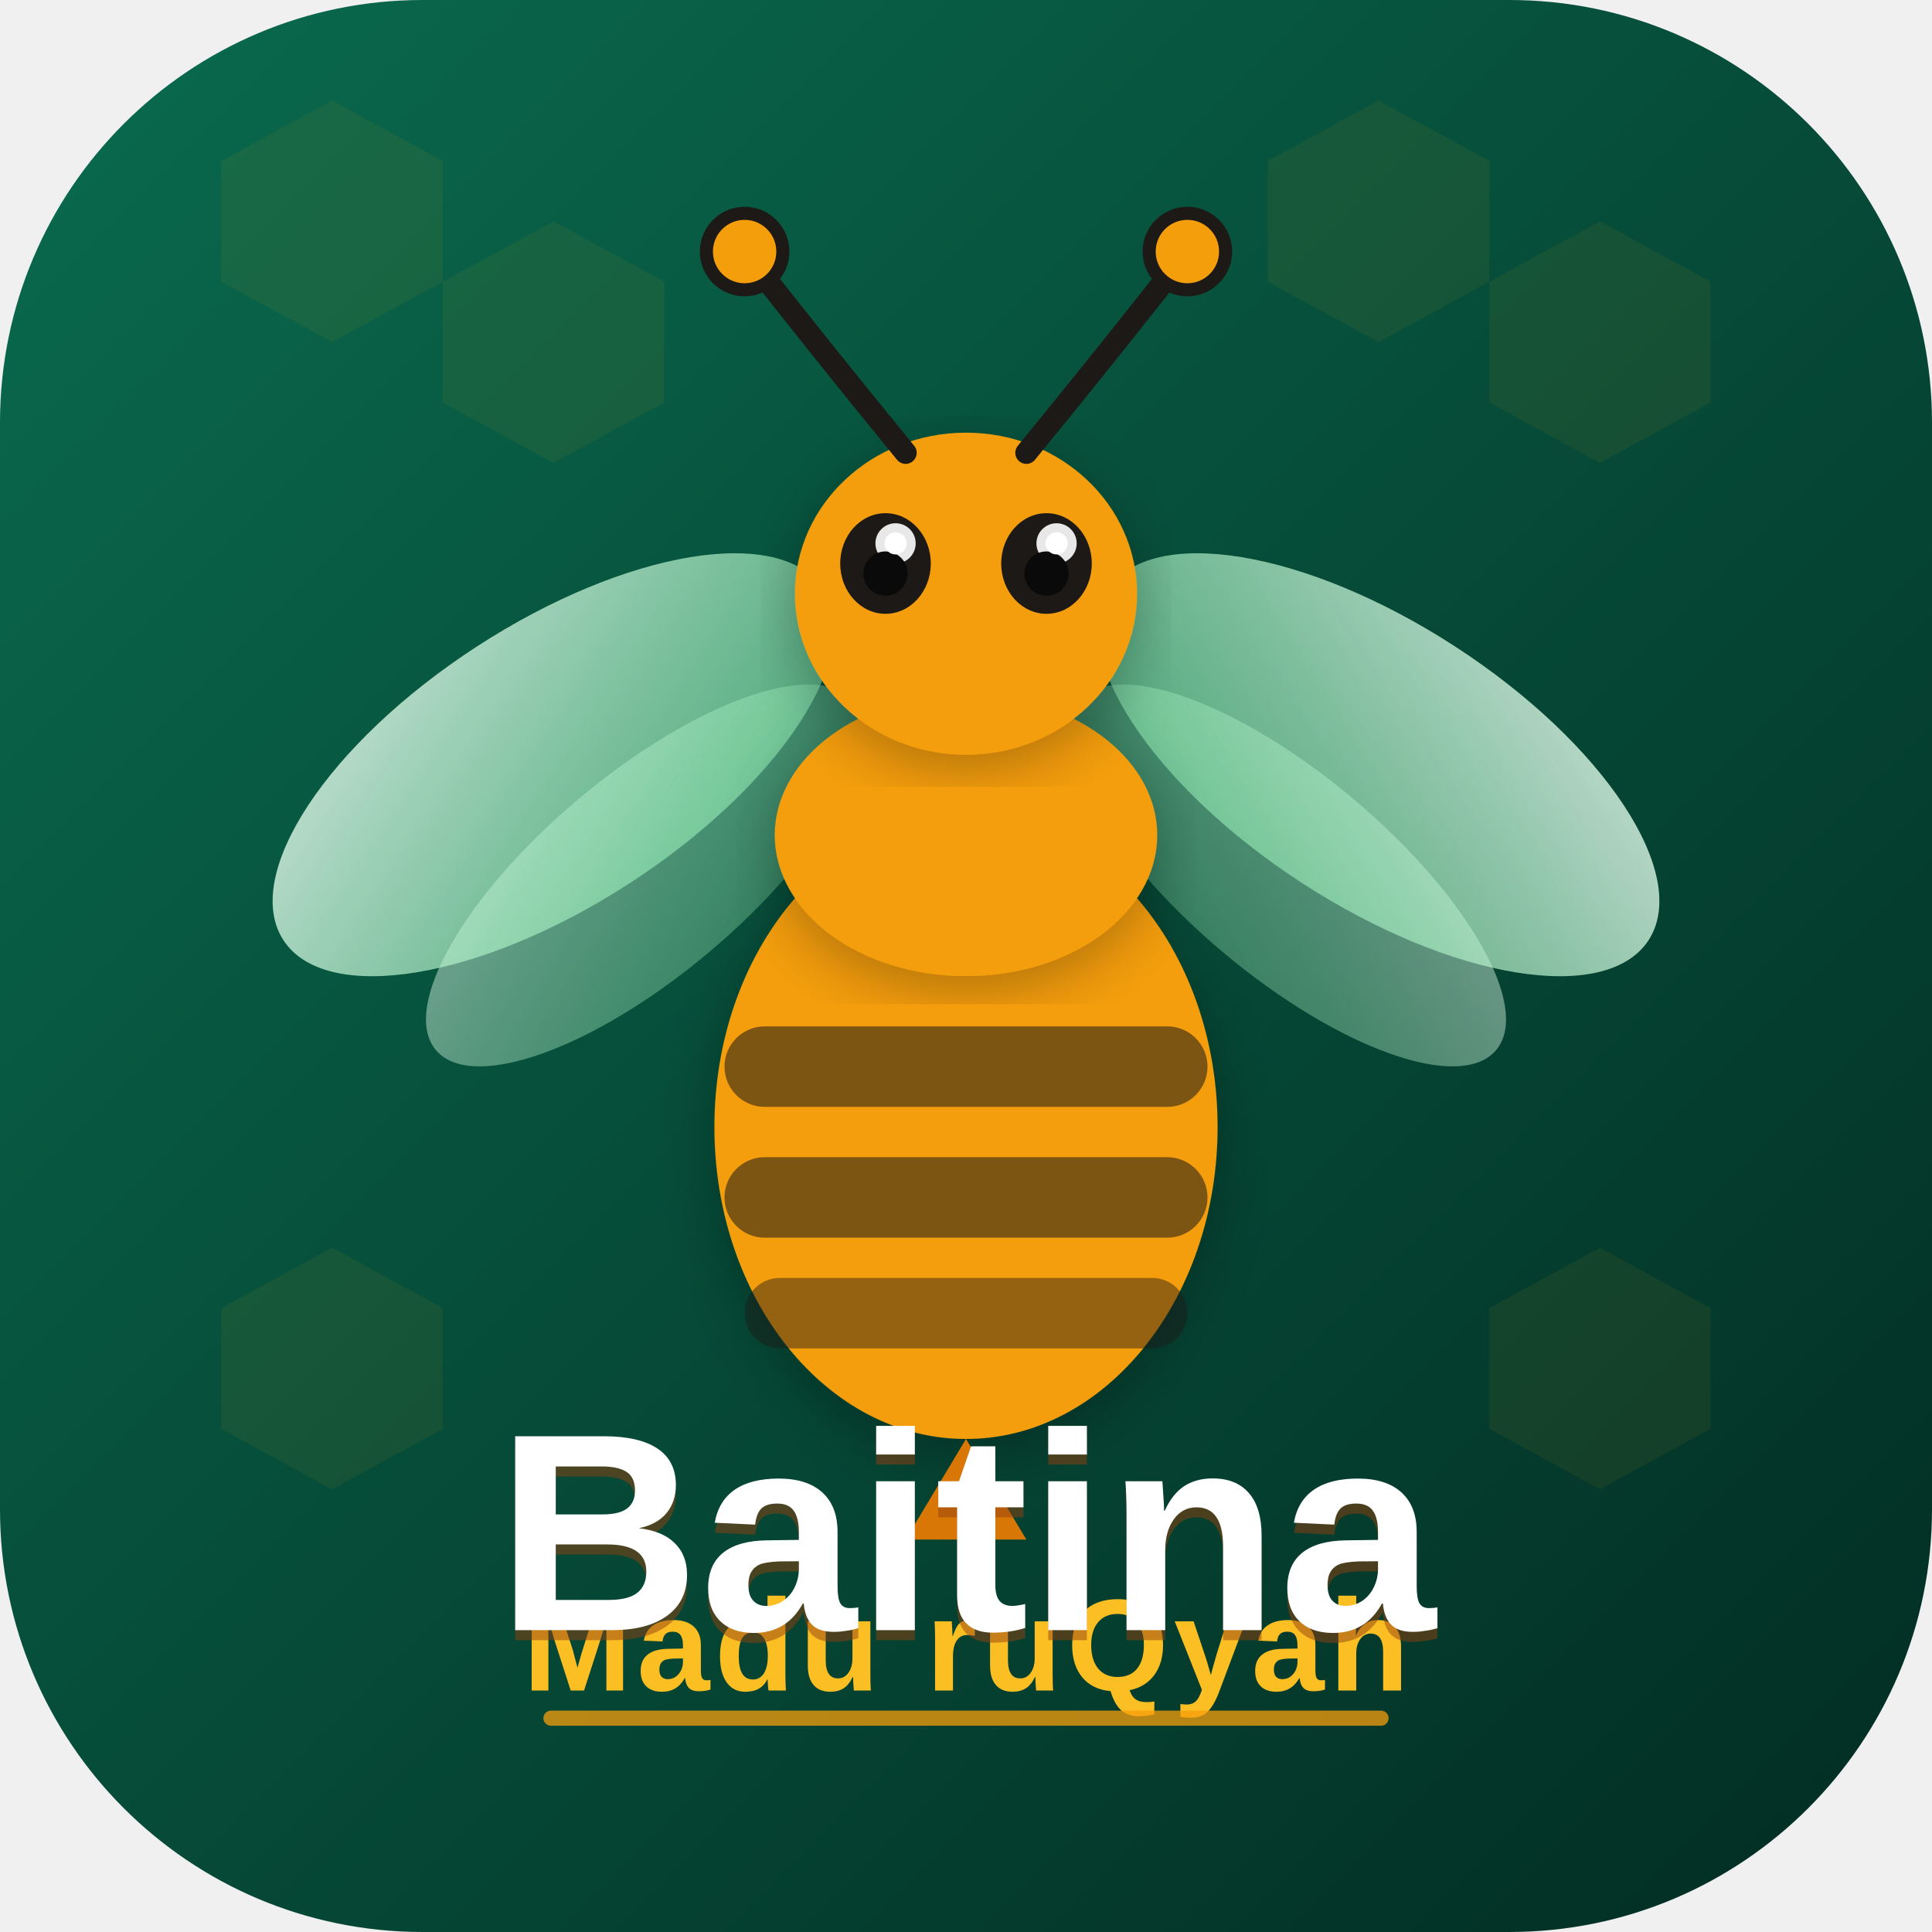
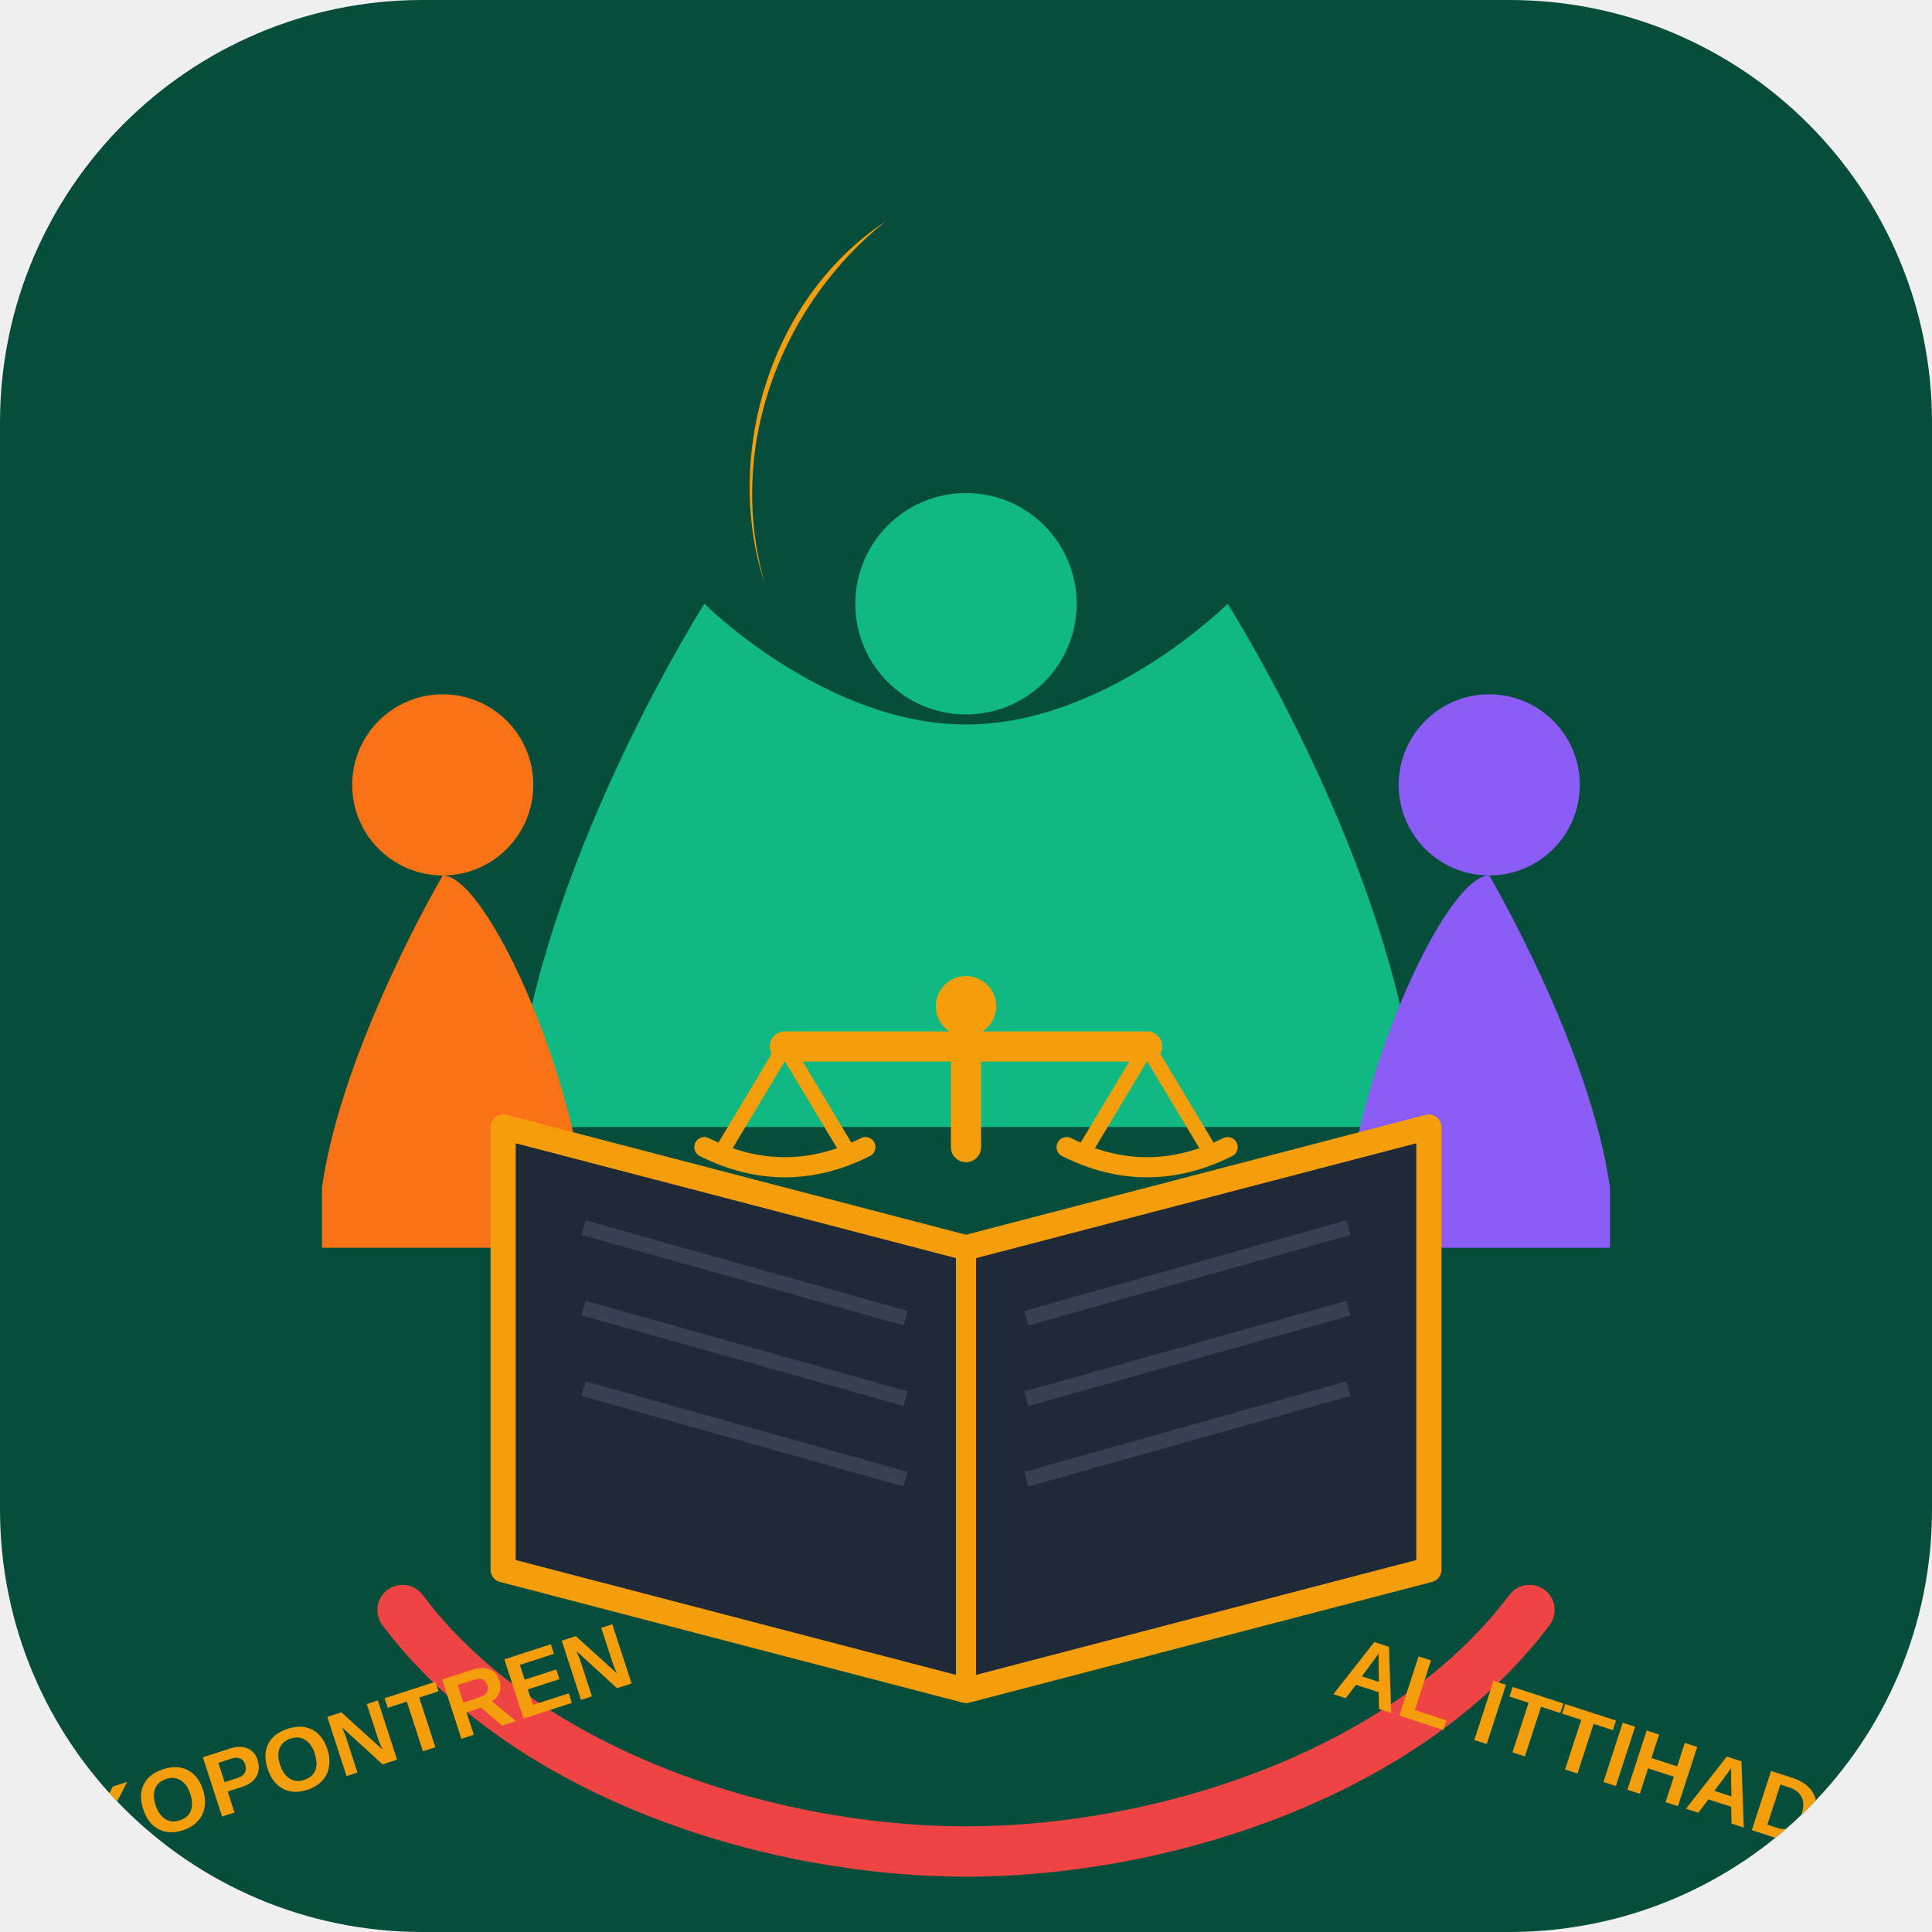
- <svg xmlns="http://www.w3.org/2000/svg" viewBox="0 0 192 192" width="192" height="192">
+ <svg xmlns="http://www.w3.org/2000/svg" viewBox="0 0 192 192">
  <defs>
-     <linearGradient id="bg" x1="0" y1="0" x2="192" y2="192" gradientUnits="userSpaceOnUse">
-       <stop offset="0%" stop-color="#0A6B4E" />
-       <stop offset="100%" stop-color="#022C22" />
-     </linearGradient>
-     <linearGradient id="wL" x1="0" y1="0" x2="1" y2="1">
-       <stop offset="0%" stop-color="#F0FDF4" stop-opacity="0.95" />
-       <stop offset="100%" stop-color="#86EFAC" stop-opacity="0.6" />
-     </linearGradient>
-     <linearGradient id="wR" x1="1" y1="0" x2="0" y2="1">
-       <stop offset="0%" stop-color="#F0FDF4" stop-opacity="0.95" />
-       <stop offset="100%" stop-color="#86EFAC" stop-opacity="0.6" />
-     </linearGradient>
-     <filter id="sh">
-       <feDropShadow dx="0" dy="1.5" stdDeviation="3" flood-color="#000" flood-opacity="0.28" />
-     </filter>
-     <filter id="gl">
-       <feGaussianBlur stdDeviation="3" result="b" />
-       <feMerge>
-         <feMergeNode in="b" />
-         <feMergeNode in="SourceGraphic" />
-       </feMerge>
-     </filter>
+     <clipPath id="appRound">
+       <rect width="192" height="192" rx="42" />
+     </clipPath>
  </defs>
-   <rect width="192" height="192" rx="42" fill="url(#bg)" />
-   <g fill="#F59E0B" opacity="0.07">
-     <polygon points="22,16 33,10 44,16 44,28 33,34 22,28" />
-     <polygon points="44,28 55,22 66,28 66,40 55,46 44,40" />
-     <polygon points="126,16 137,10 148,16 148,28 137,34 126,28" />
-     <polygon points="148,28 159,22 170,28 170,40 159,46 148,40" />
-     <polygon points="22,130 33,124 44,130 44,142 33,148 22,142" />
-     <polygon points="148,130 159,124 170,130 170,142 159,148 148,142" />
+   <g clip-path="url(#appRound)">
+     <rect width="192" height="192" fill="#064E3B" />
+     <path d="M88 22 C78 30, 72 44, 76 58 C72 46, 76 30, 88 22 Z" fill="#F59E0B" />
+     <path d="M92 20 C80 28, 74 44, 78 58 C74 44, 80 28, 92 20 Z" fill="#F59E0B" />
+     <circle cx="96" cy="60" r="11" fill="#10B981" />
+     <path d="M70 60 C70 60, 56 82, 52 104 L52 112 L140 112 L140 104 C136 82, 122 60, 122 60 C122 60, 110 72, 96 72 C82 72, 70 60, 70 60 Z" fill="#10B981" />
+     <circle cx="44" cy="78" r="9" fill="#F97316" />
+     <path d="M44 87 C44 87, 34 104, 32 118 L32 124 L58 124 L58 118 C56 104, 48 87, 44 87 Z" fill="#F97316" />
+     <circle cx="148" cy="78" r="9" fill="#8B5CF6" />
+     <path d="M148 87 C148 87, 158 104, 160 118 L160 124 L134 124 L134 118 C136 104, 144 87, 148 87 Z" fill="#8B5CF6" />
+     <path d="M50 112 L96 124 L142 112 L142 156 L96 168 L50 156 Z" fill="#1F2937" stroke="#F59E0B" stroke-width="2.5" stroke-linejoin="round" />
+     <line x1="96" y1="124" x2="96" y2="168" stroke="#F59E0B" stroke-width="2" />
+     <line x1="58" y1="122" x2="90" y2="131" stroke="#374151" stroke-width="1.5" />
+     <line x1="58" y1="130" x2="90" y2="139" stroke="#374151" stroke-width="1.5" />
+     <line x1="58" y1="138" x2="90" y2="147" stroke="#374151" stroke-width="1.5" />
+     <line x1="102" y1="131" x2="134" y2="122" stroke="#374151" stroke-width="1.5" />
+     <line x1="102" y1="139" x2="134" y2="130" stroke="#374151" stroke-width="1.5" />
+     <line x1="102" y1="147" x2="134" y2="138" stroke="#374151" stroke-width="1.5" />
+     <line x1="96" y1="100" x2="96" y2="114" stroke="#F59E0B" stroke-width="3" stroke-linecap="round" />
+     <line x1="78" y1="104" x2="114" y2="104" stroke="#F59E0B" stroke-width="3" stroke-linecap="round" />
+     <line x1="78" y1="104" x2="72" y2="114" stroke="#F59E0B" stroke-width="1.5" />
+     <line x1="78" y1="104" x2="84" y2="114" stroke="#F59E0B" stroke-width="1.5" />
+     <path d="M70 114 Q78 118 86 114" fill="none" stroke="#F59E0B" stroke-width="2" stroke-linecap="round" />
+     <line x1="114" y1="104" x2="108" y2="114" stroke="#F59E0B" stroke-width="1.5" />
+     <line x1="114" y1="104" x2="120" y2="114" stroke="#F59E0B" stroke-width="1.5" />
+     <path d="M106 114 Q114 118 122 114" fill="none" stroke="#F59E0B" stroke-width="2" stroke-linecap="round" />
+     <circle cx="96" cy="100" r="3" fill="#F59E0B" />
+     <path d="M40 160 C52 176, 76 184, 96 184 C116 184, 140 176, 152 160" fill="none" stroke="#EF4444" stroke-width="5" stroke-linecap="round" />
+     <text x="36" y="176" font-family="Arial,Helvetica,sans-serif" font-size="9" font-weight="bold" fill="#F59E0B" text-anchor="middle" transform="rotate(-18, 36, 176)">KOPONTREN</text>
+     <text x="156" y="176" font-family="Arial,Helvetica,sans-serif" font-size="9" font-weight="bold" fill="#F59E0B" text-anchor="middle" transform="rotate(18, 156, 176)">AL ITTIHAD</text>
  </g>
-   <ellipse cx="64" cy="87" rx="27" ry="10" fill="url(#wL)" opacity="0.5" transform="rotate(-40,64,87)" />
-   <ellipse cx="128" cy="87" rx="27" ry="10" fill="url(#wR)" opacity="0.5" transform="rotate(40,128,87)" />
-   <ellipse cx="55" cy="76" rx="32" ry="14" fill="url(#wL)" opacity="0.88" transform="rotate(-33,55,76)" />
-   <ellipse cx="137" cy="76" rx="32" ry="14" fill="url(#wR)" opacity="0.88" transform="rotate(33,137,76)" />
-   <ellipse cx="96" cy="112" rx="25" ry="31" fill="#F59E0B" filter="url(#sh)" />
-   <rect x="72" y="102" width="48" height="8" rx="4" fill="#1C1917" opacity="0.55" />
-   <rect x="72" y="115" width="48" height="8" rx="4" fill="#1C1917" opacity="0.55" />
-   <rect x="74" y="127" width="44" height="7" rx="3.5" fill="#1C1917" opacity="0.45" />
-   <polygon points="96,143 90,153 102,153" fill="#D97706" />
-   <ellipse cx="96" cy="83" rx="19" ry="14" fill="#F59E0B" filter="url(#sh)" />
-   <ellipse cx="96" cy="59" rx="17" ry="16" fill="#F59E0B" filter="url(#sh)" />
-   <ellipse cx="88" cy="56" rx="4.5" ry="5" fill="#1C1917" />
-   <circle cx="89" cy="54" r="2" fill="white" opacity="0.9" />
-   <circle cx="88" cy="57" r="2.2" fill="#0A0A0A" />
-   <circle cx="89" cy="54" r="1.1" fill="white" />
-   <ellipse cx="104" cy="56" rx="4.5" ry="5" fill="#1C1917" />
-   <circle cx="105" cy="54" r="2" fill="white" opacity="0.9" />
-   <circle cx="104" cy="57" r="2.2" fill="#0A0A0A" />
-   <circle cx="105" cy="54" r="1.1" fill="white" />
-   <path d="M90,45 Q81,34 74,25" stroke="#1C1917" stroke-width="2.2" fill="none" stroke-linecap="round" />
-   <circle cx="74" cy="25" r="3.8" fill="#F59E0B" stroke="#1C1917" stroke-width="1.3" />
-   <path d="M102,45 Q111,34 118,25" stroke="#1C1917" stroke-width="2.2" fill="none" stroke-linecap="round" />
-   <circle cx="118" cy="25" r="3.8" fill="#F59E0B" stroke="#1C1917" stroke-width="1.3" />
-   <text x="96" y="168" font-family="'Arial Rounded MT Bold',Arial,sans-serif" font-size="13" font-weight="700" fill="#FBBF24" text-anchor="middle" letter-spacing="0.5">Madu ruQyah</text>
-   <text x="96" y="163" font-family="'Arial Rounded MT Bold',Arial,sans-serif" font-size="28" font-weight="900" fill="#92400E" text-anchor="middle" opacity="0.5">Baitina</text>
-   <text x="96" y="162" font-family="'Arial Rounded MT Bold',Arial,sans-serif" font-size="28" font-weight="900" fill="white" text-anchor="middle">Baitina</text>
-   <rect x="54" y="170" width="84" height="1.5" rx="0.75" fill="#F59E0B" opacity="0.75" />
</svg>
